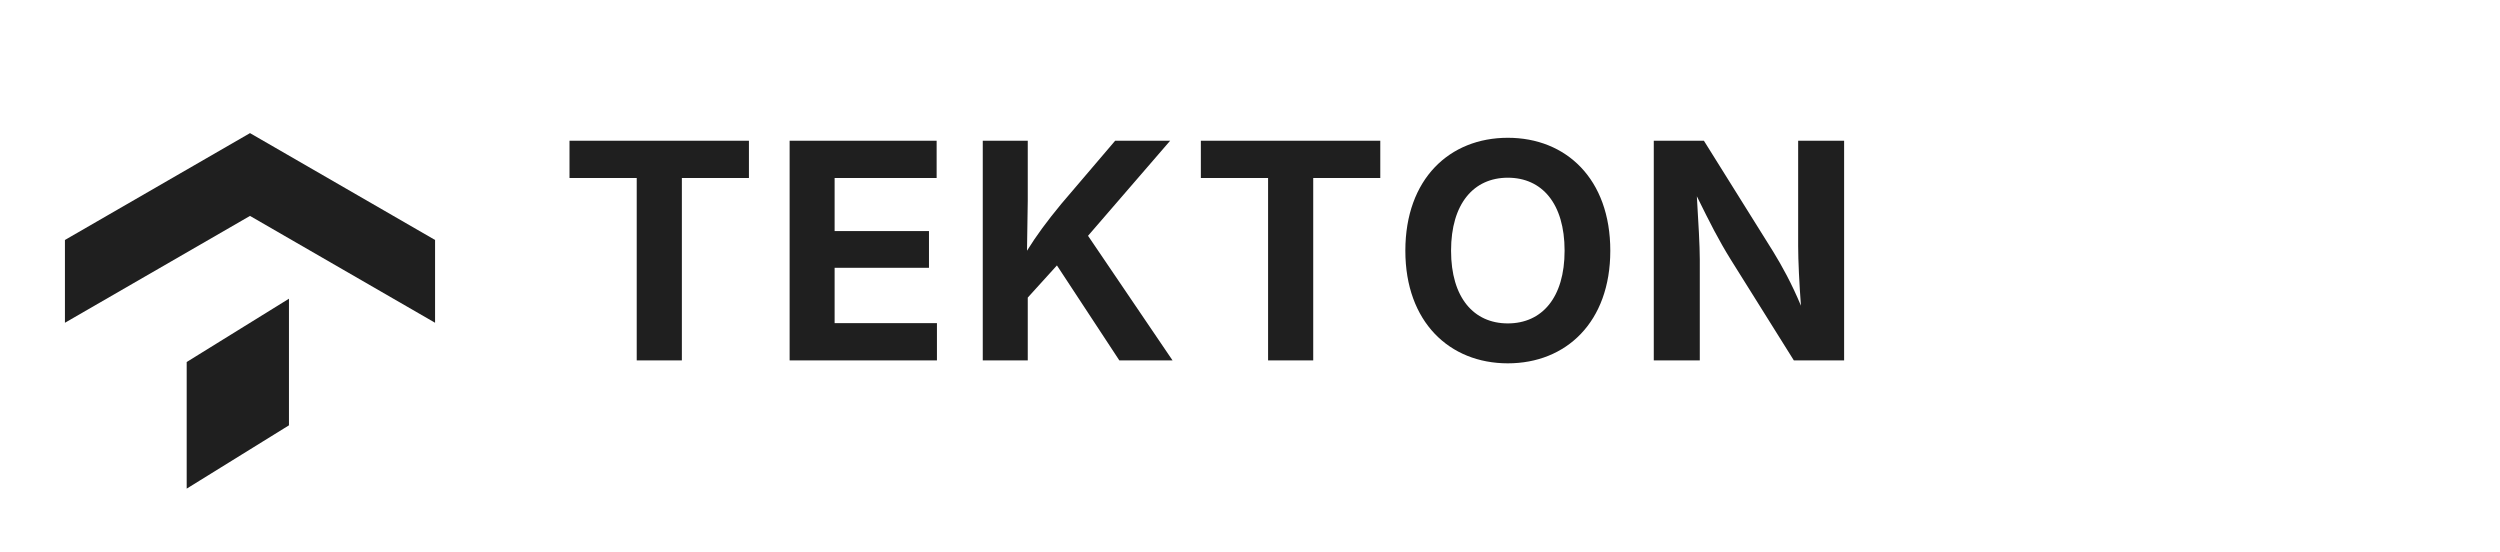
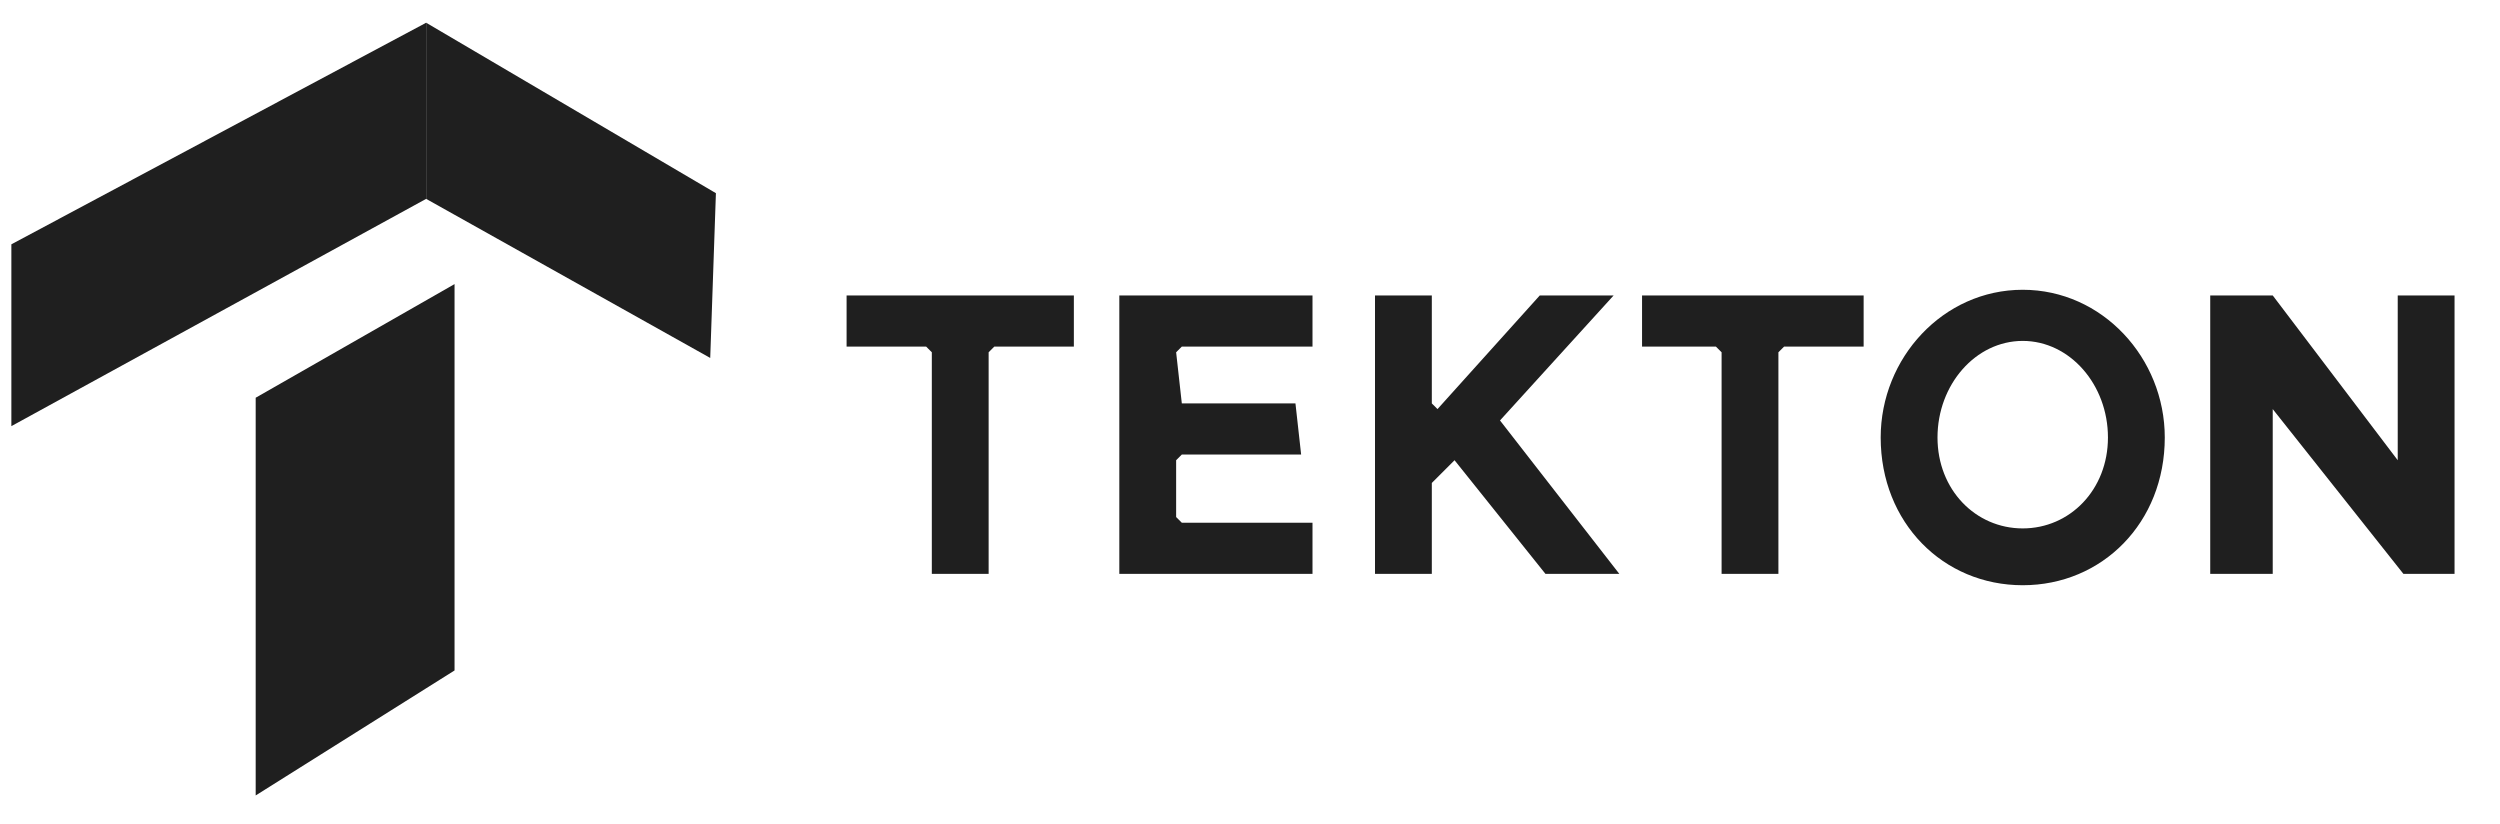
- <svg xmlns="http://www.w3.org/2000/svg" width="770" height="170" viewBox="0 0 770 170" role="img" aria-label="TEKTON logo corrected version 2">
-   <g transform="translate(5 11) scale(1.5)">
-     <g class="tekton-mark">
-       <path d="M 10 41.94 L 48 20 L 48 37 L 10 58.94 Z" fill="#1F1F1F" />
-       <path d="M 48 20 L 86 41.94 L 86 58.94 L 48 37 Z" fill="#1F1F1F" />
-       <path d="M 35 67 L 56 54 L 56 80 L 35 93 Z" fill="#1F1F1F" />
-     </g>
+ <svg xmlns="http://www.w3.org/2000/svg" viewBox="0 0 440 145" width="440" height="145" role="img" aria-label="TEKTON approved logo: fixed symbol and wordmark proportions">
+   <g id="approved-roof-and-pillar">
+     <path d="M 2 43 L 75 4 L 75 35 L 2 75 Z" fill="#1F1F1F" />
+     <path d="M 75 4 L 126 34 L 125 63 L 75 35 Z" fill="#1F1F1F" />
+     <path d="M 45 70 L 80 50 L 80 118 L 45 140 Z" fill="#1F1F1F" />
  </g>
-   <text x="172" y="111" font-family="Inter,Arial,sans-serif" font-size="93" font-weight="700" letter-spacing="3" fill="#1F1F1F">TEKTON</text>
+   <g id="approved-reference-wordmark">
+     <path d="M 149 52 L 149 61 L 163 61 L 164 62 L 164 101 L 174 101 L 174 62 L 175 61 L 189 61 L 189 52 Z M 197 52 L 197 101 L 231 101 L 231 92 L 208 92 L 207 91 L 207 81 L 208 80 L 229 80 L 228 71 L 208 71 L 207 62 L 208 61 L 231 61 L 231 52 Z M 242 52 L 242 101 L 252 101 L 252 85 L 256 81 L 272 101 L 285 101 L 264 74 L 284 52 L 271 52 L 253 72 L 252 71 L 252 52 Z M 289 52 L 289 61 L 302 61 L 303 62 L 303 101 L 313 101 L 313 62 L 314 61 L 328 61 L 328 52 Z M 389 52 L 400 52 L 422 81 L 422 52 L 432 52 L 432 101 L 423 101 L 400 72 L 400 101 L 389 101 Z M 356 51 C 370 51 381 63 381 77 C 381 92 370 103 356 103 C 342 103 331 92 331 77 C 331 63 342 51 356 51 Z M 356 60 C 364.3 60 371 67.7 371 77 C 371 86.2 364.3 93 356 93 C 347.7 93 341 86.2 341 77 C 341 67.7 347.7 60 356 60 Z" fill="#1F1F1F" fill-rule="evenodd" />
+   </g>
</svg>
